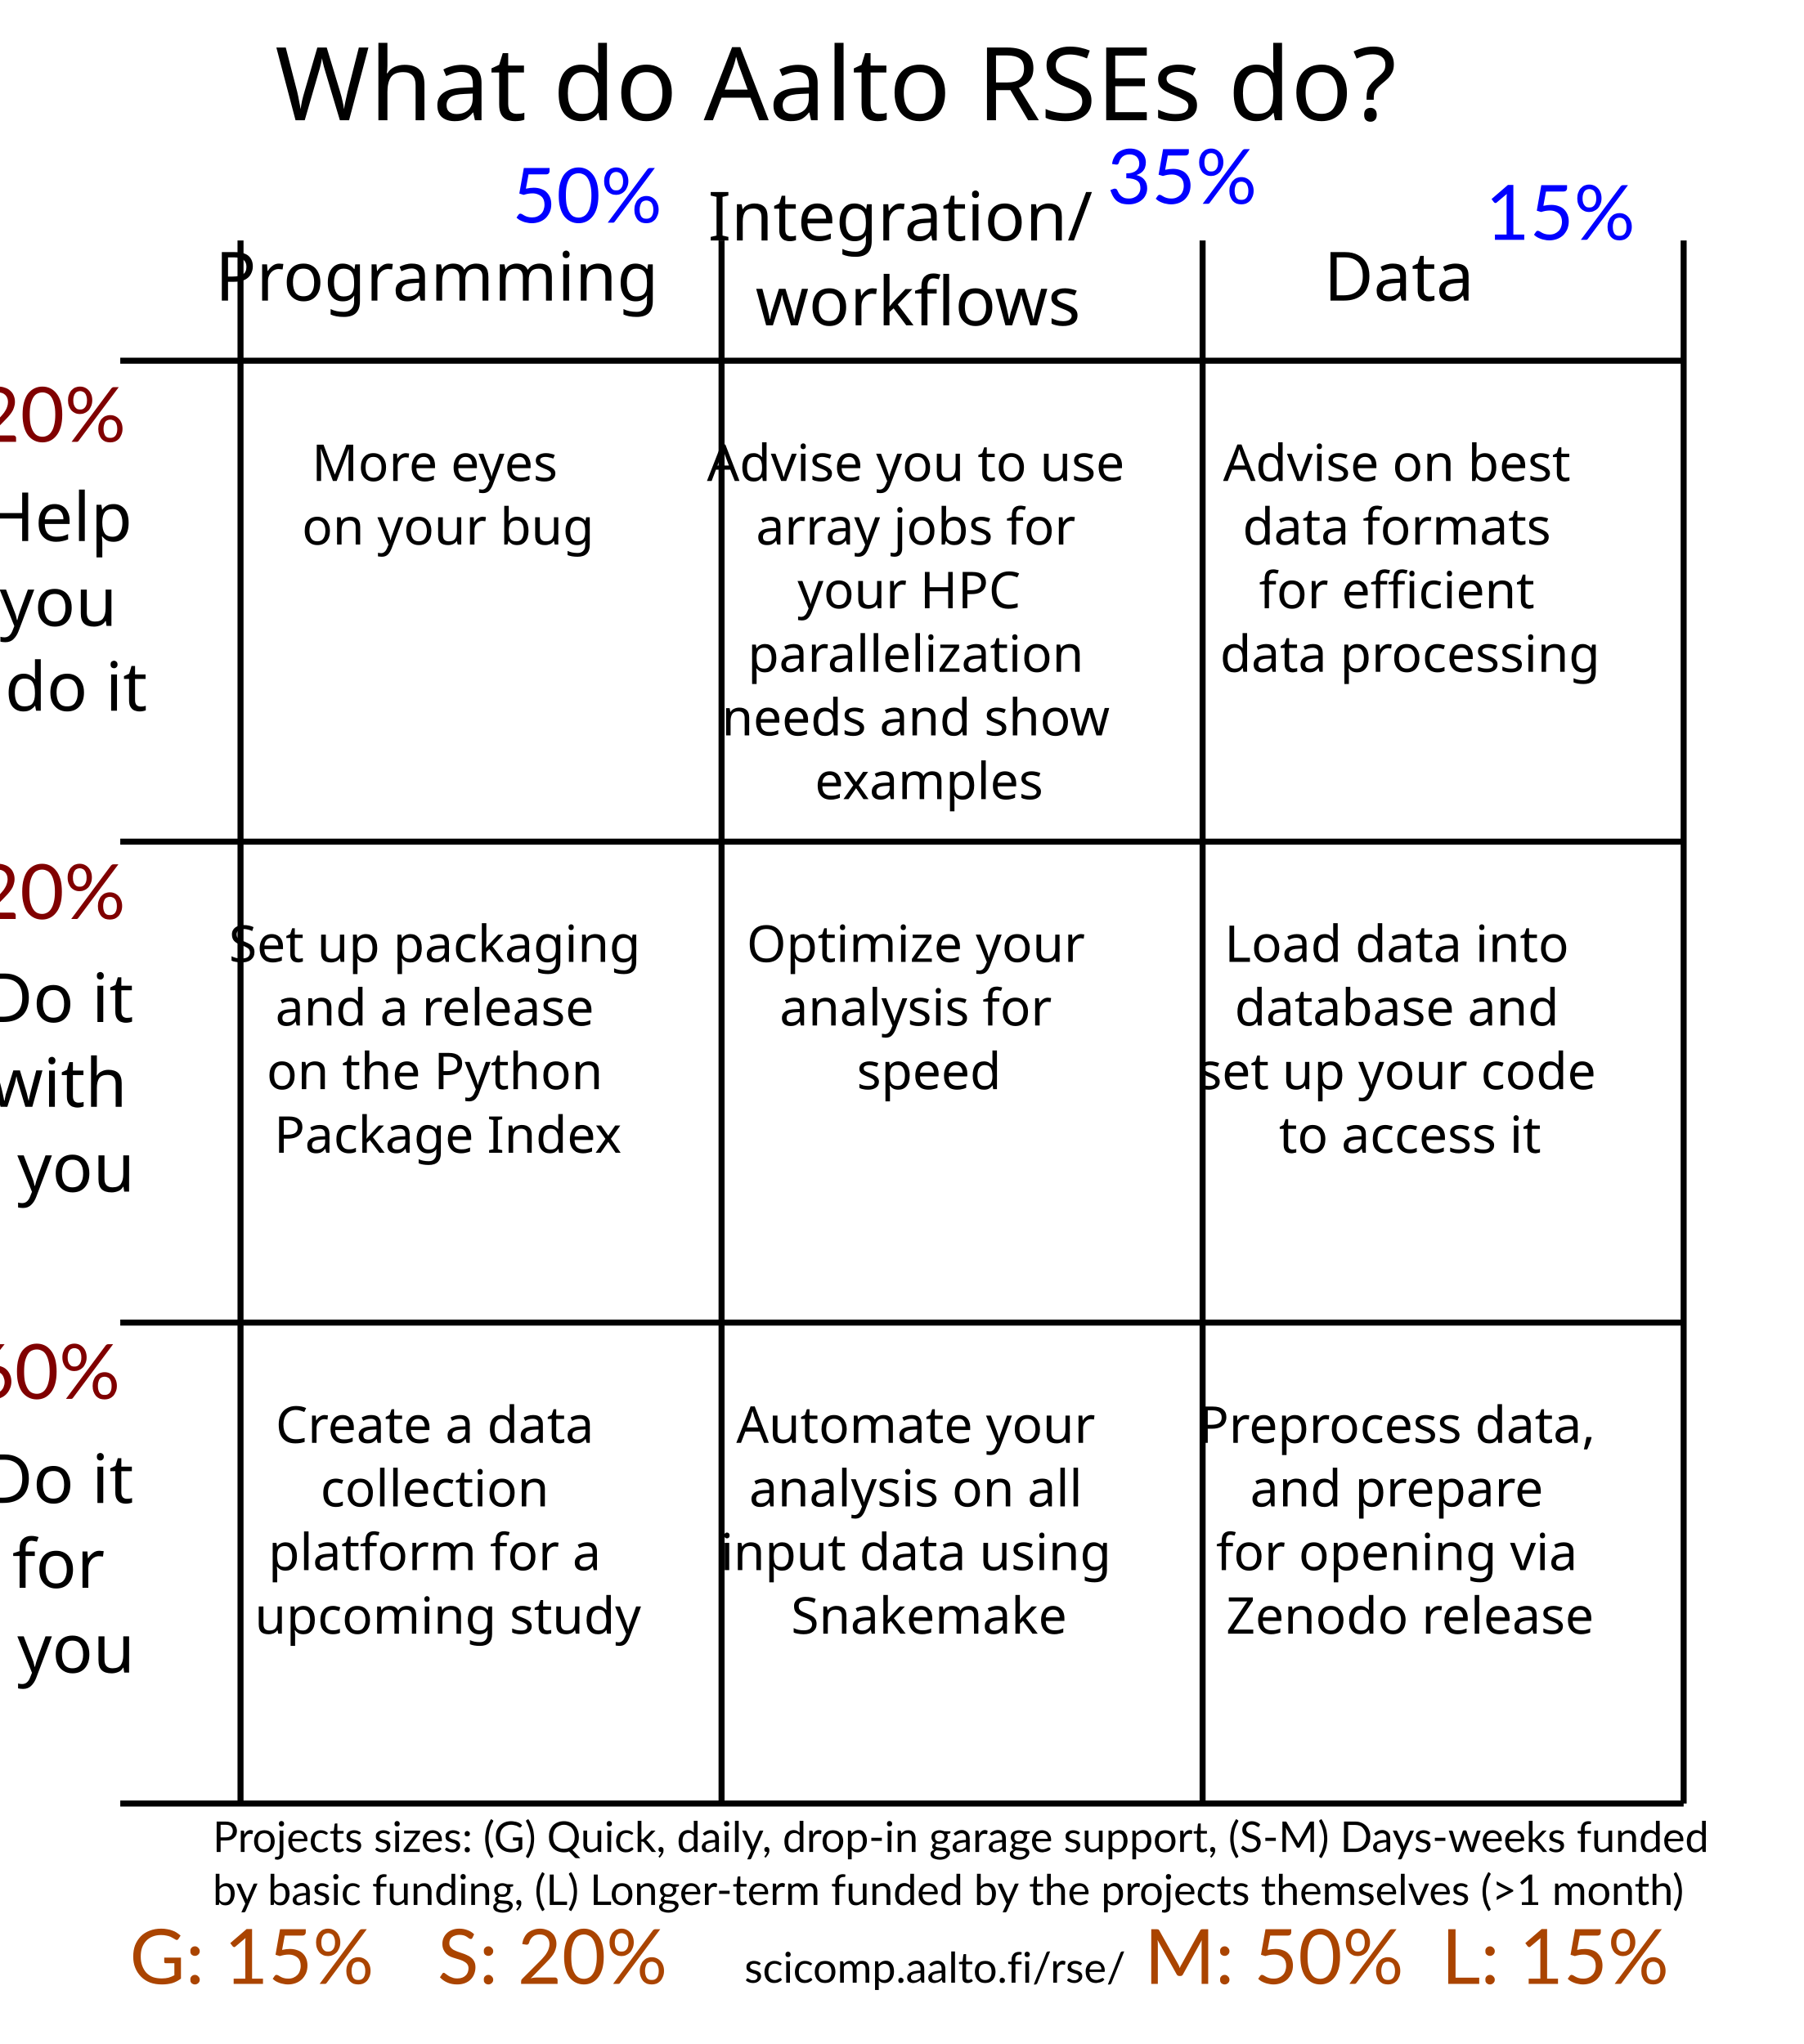
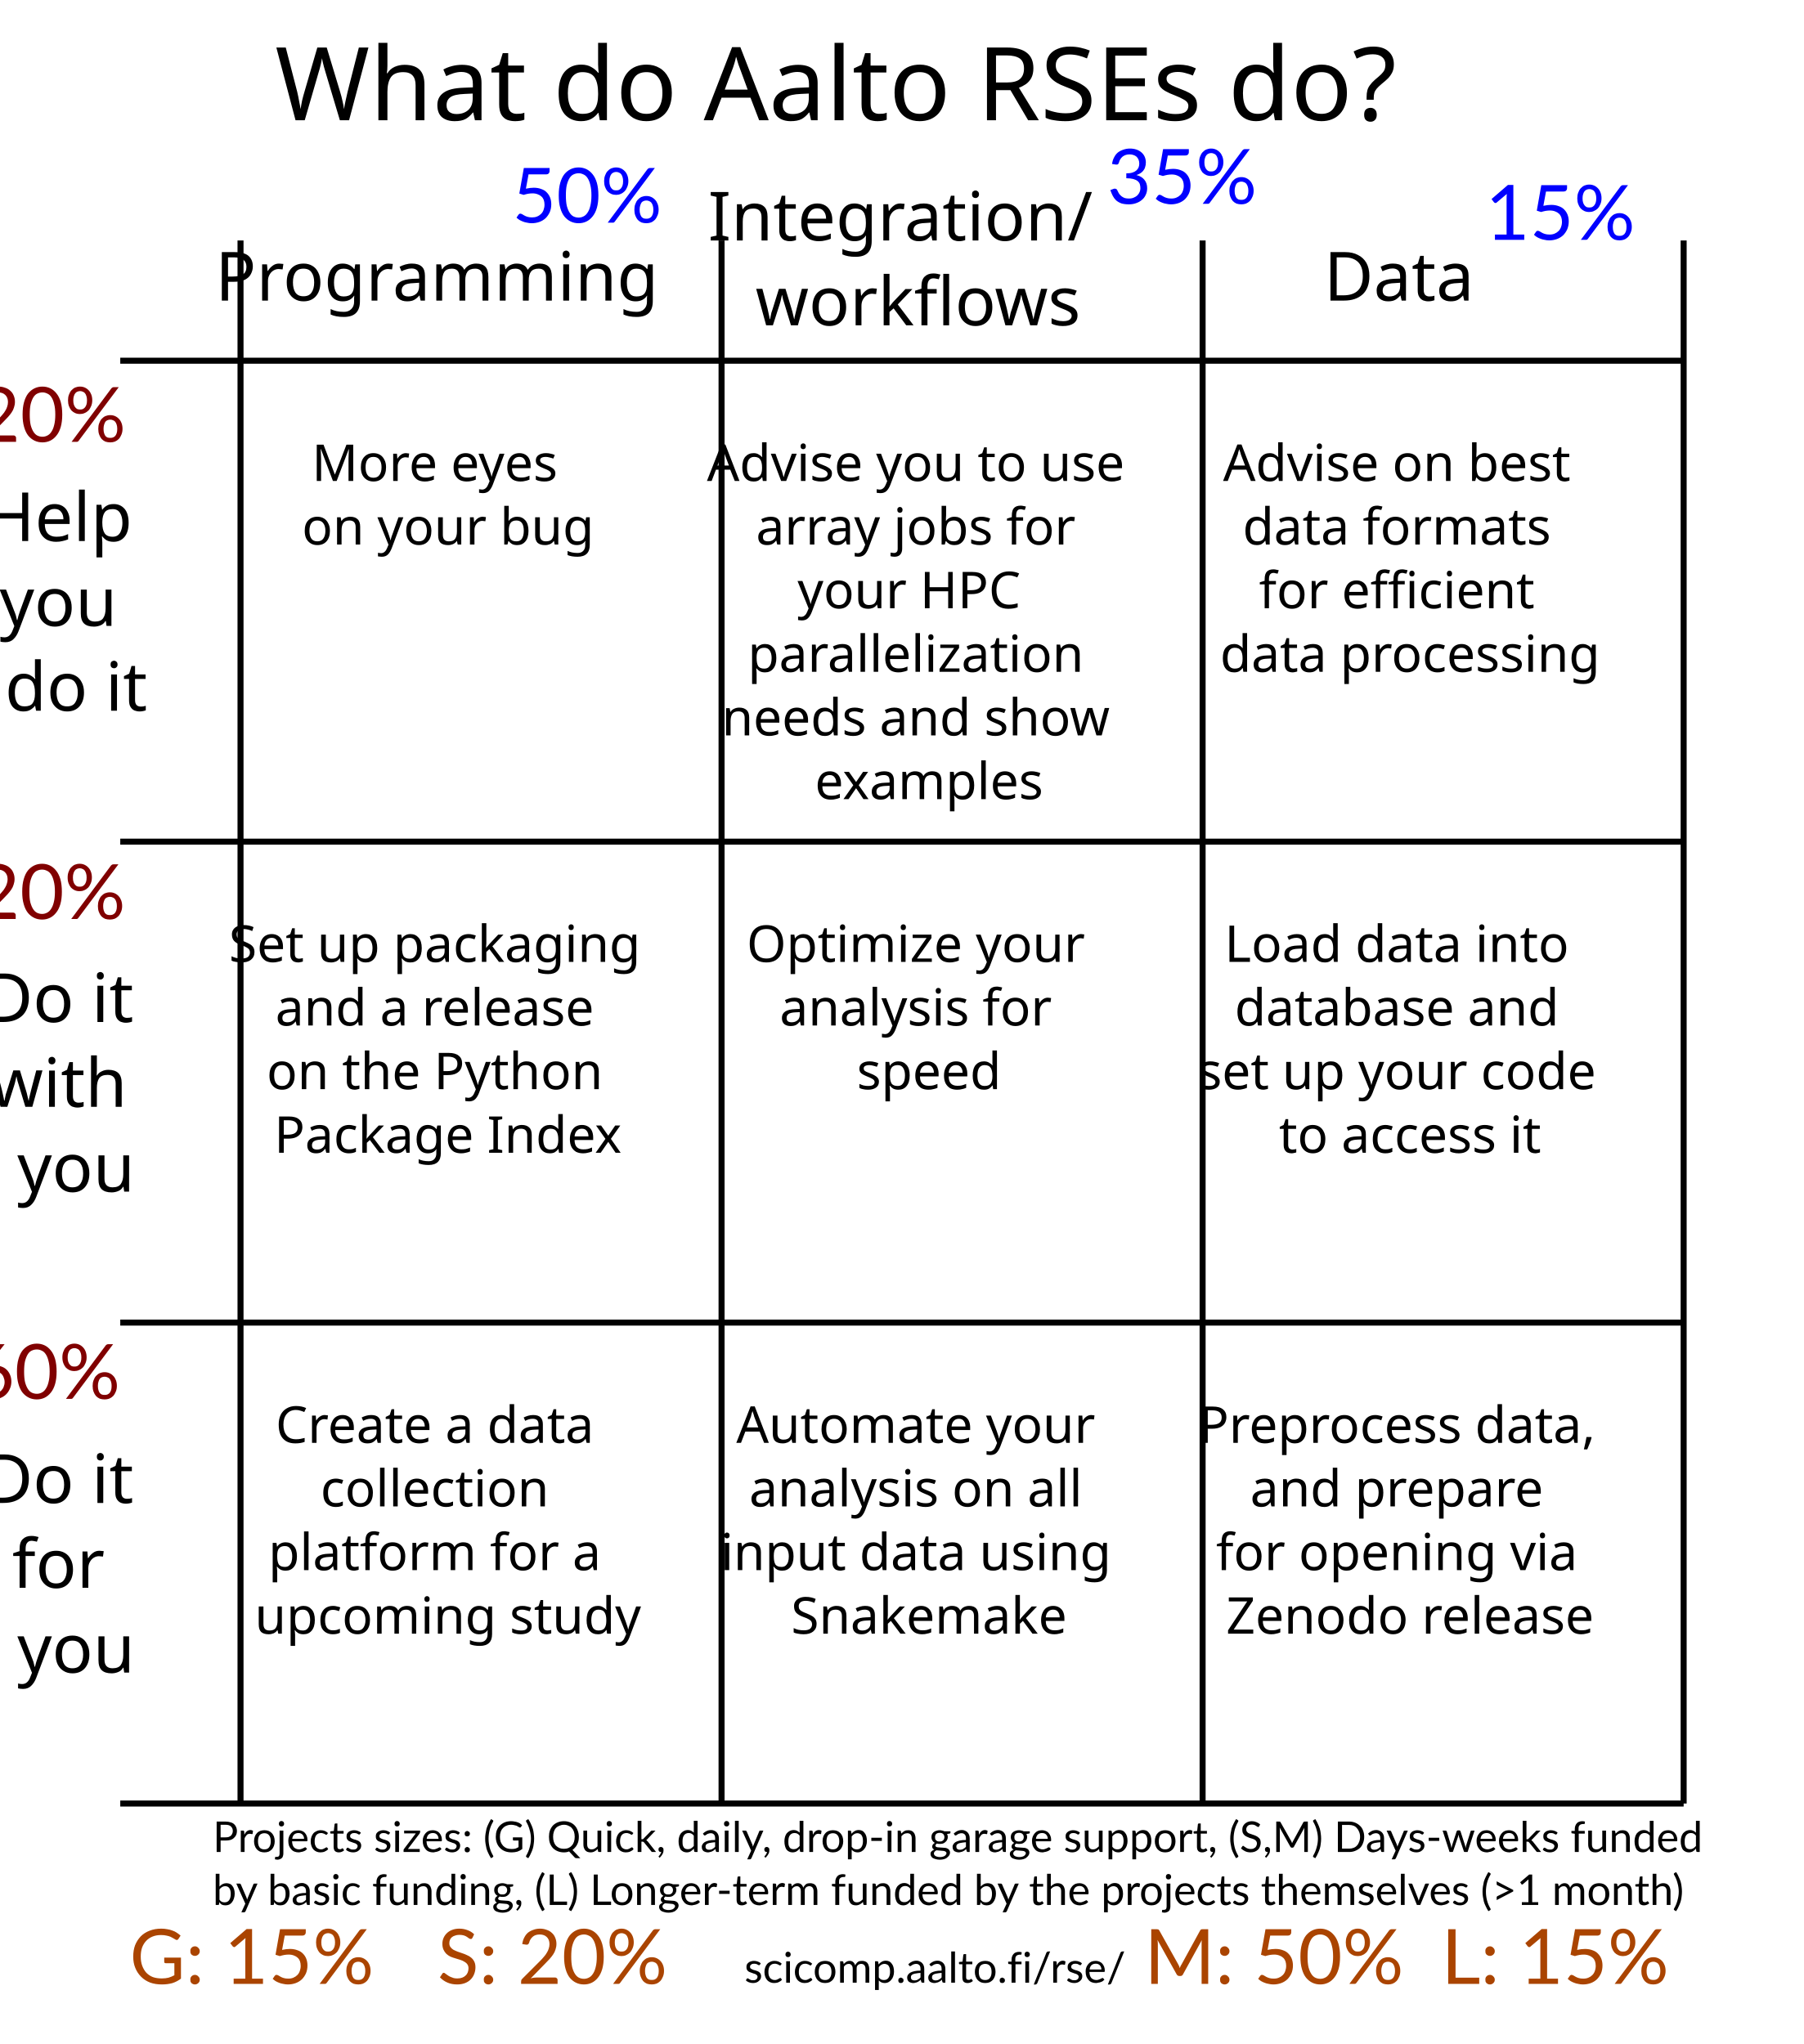
<svg xmlns="http://www.w3.org/2000/svg" width="15cm" height="17cm" viewBox="0 0 150 170" version="1.1" id="svg8">
  <defs id="defs2">
    </defs>
  <g id="layer1" transform="translate(0,-137)">
    <text xml:space="preserve" style="font-style:normal;font-weight:normal;font-size:10.583px;line-height:1.25;font-family:sans-serif;letter-spacing:0px;word-spacing:0px;fill:#000000;fill-opacity:1;stroke:none;stroke-width:0.265" x="0" y="192" id="text838" />
    <text xml:space="preserve" style="font-style:normal;font-variant:normal;font-weight:normal;font-stretch:normal;font-size:5.644px;line-height:1.25;font-family:sans-serif;-inkscape-font-specification:'sans-serif, Normal';font-variant-ligatures:normal;font-variant-caps:normal;font-variant-numeric:normal;font-feature-settings:normal;text-align:center;letter-spacing:0px;word-spacing:0px;writing-mode:lr-tb;text-anchor:middle;fill:#000000;fill-opacity:1;stroke:none;stroke-width:0.265" x="10" y="182" id="text842">
      <tspan x="10" y="182" style="font-style:normal;font-variant:normal;font-weight:normal;font-stretch:normal;font-size:5.644px;font-family:sans-serif;-inkscape-font-specification:'sans-serif, Normal';font-variant-ligatures:normal;font-variant-caps:normal;font-variant-numeric:normal;font-feature-settings:normal;text-align:center;writing-mode:lr-tb;text-anchor:middle;stroke-width:0.265" id="tspan844">Help</tspan>
      <tspan x="10" y="189.056" style="font-style:normal;font-variant:normal;font-weight:normal;font-stretch:normal;font-size:5.644px;font-family:sans-serif;-inkscape-font-specification:'sans-serif, Normal';font-variant-ligatures:normal;font-variant-caps:normal;font-variant-numeric:normal;font-feature-settings:normal;text-align:center;writing-mode:lr-tb;text-anchor:middle;stroke-width:0.265" id="tspan965">you</tspan>
      <tspan x="10" y="196.111" style="font-style:normal;font-variant:normal;font-weight:normal;font-stretch:normal;font-size:5.644px;font-family:sans-serif;-inkscape-font-specification:'sans-serif, Normal';font-variant-ligatures:normal;font-variant-caps:normal;font-variant-numeric:normal;font-feature-settings:normal;text-align:center;writing-mode:lr-tb;text-anchor:middle;stroke-width:0.265" id="tspan860">do it</tspan>
    </text>
    <text xml:space="preserve" style="font-style:normal;font-variant:normal;font-weight:normal;font-stretch:normal;font-size:5.644px;line-height:1.25;font-family:sans-serif;-inkscape-font-specification:'sans-serif, Normal';font-variant-ligatures:normal;font-variant-caps:normal;font-variant-numeric:normal;font-feature-settings:normal;text-align:center;letter-spacing:0px;word-spacing:0px;writing-mode:lr-tb;text-anchor:middle;fill:#000000;fill-opacity:1;stroke:none;stroke-width:0.265" x="10" y="222" id="text848">
      <tspan id="tspan846" x="10" y="222" style="font-style:normal;font-variant:normal;font-weight:normal;font-stretch:normal;font-size:5.644px;font-family:sans-serif;-inkscape-font-specification:'sans-serif, Normal';font-variant-ligatures:normal;font-variant-caps:normal;font-variant-numeric:normal;font-feature-settings:normal;text-align:center;writing-mode:lr-tb;text-anchor:middle;stroke-width:0.265">Do it</tspan>
      <tspan x="10" y="229.056" style="font-style:normal;font-variant:normal;font-weight:normal;font-stretch:normal;font-size:5.644px;font-family:sans-serif;-inkscape-font-specification:'sans-serif, Normal';font-variant-ligatures:normal;font-variant-caps:normal;font-variant-numeric:normal;font-feature-settings:normal;text-align:center;writing-mode:lr-tb;text-anchor:middle;stroke-width:0.265" id="tspan850">with</tspan>
      <tspan x="10" y="236.111" style="font-style:normal;font-variant:normal;font-weight:normal;font-stretch:normal;font-size:5.644px;font-family:sans-serif;-inkscape-font-specification:'sans-serif, Normal';font-variant-ligatures:normal;font-variant-caps:normal;font-variant-numeric:normal;font-feature-settings:normal;text-align:center;writing-mode:lr-tb;text-anchor:middle;stroke-width:0.265" id="tspan967">you</tspan>
    </text>
    <text xml:space="preserve" style="font-style:normal;font-variant:normal;font-weight:normal;font-stretch:normal;font-size:5.644px;line-height:1.25;font-family:sans-serif;-inkscape-font-specification:'sans-serif, Normal';font-variant-ligatures:normal;font-variant-caps:normal;font-variant-numeric:normal;font-feature-settings:normal;text-align:center;letter-spacing:0px;word-spacing:0px;writing-mode:lr-tb;text-anchor:middle;fill:#000000;fill-opacity:1;stroke:none;stroke-width:0.265" x="10" y="262" id="text854">
      <tspan id="tspan852" x="10" y="262" style="font-style:normal;font-variant:normal;font-weight:normal;font-stretch:normal;font-size:5.644px;font-family:sans-serif;-inkscape-font-specification:'sans-serif, Normal';font-variant-ligatures:normal;font-variant-caps:normal;font-variant-numeric:normal;font-feature-settings:normal;text-align:center;writing-mode:lr-tb;text-anchor:middle;stroke-width:0.265">Do it</tspan>
      <tspan x="10" y="269.056" style="font-style:normal;font-variant:normal;font-weight:normal;font-stretch:normal;font-size:5.644px;font-family:sans-serif;-inkscape-font-specification:'sans-serif, Normal';font-variant-ligatures:normal;font-variant-caps:normal;font-variant-numeric:normal;font-feature-settings:normal;text-align:center;writing-mode:lr-tb;text-anchor:middle;stroke-width:0.265" id="tspan856">for</tspan>
      <tspan x="10" y="276.111" style="font-style:normal;font-variant:normal;font-weight:normal;font-stretch:normal;font-size:5.644px;font-family:sans-serif;-inkscape-font-specification:'sans-serif, Normal';font-variant-ligatures:normal;font-variant-caps:normal;font-variant-numeric:normal;font-feature-settings:normal;text-align:center;writing-mode:lr-tb;text-anchor:middle;stroke-width:0.265" id="tspan969">you</tspan>
    </text>
    <text xml:space="preserve" style="font-style:normal;font-variant:normal;font-weight:normal;font-stretch:normal;font-size:5.644px;line-height:1.25;font-family:sans-serif;-inkscape-font-specification:'sans-serif, Normal';font-variant-ligatures:normal;font-variant-caps:normal;font-variant-numeric:normal;font-feature-settings:normal;text-align:center;letter-spacing:0px;word-spacing:0px;writing-mode:lr-tb;text-anchor:middle;fill:#000000;fill-opacity:1;stroke:none;stroke-width:0.265" x="40" y="162" id="text864">
      <tspan x="40" y="162" style="font-style:normal;font-variant:normal;font-weight:normal;font-stretch:normal;font-size:5.644px;font-family:sans-serif;-inkscape-font-specification:'sans-serif, Normal';font-variant-ligatures:normal;font-variant-caps:normal;font-variant-numeric:normal;font-feature-settings:normal;text-align:center;writing-mode:lr-tb;text-anchor:middle;stroke-width:0.265" id="tspan1028">Programming</tspan>
    </text>
    <text xml:space="preserve" style="font-style:normal;font-variant:normal;font-weight:normal;font-stretch:normal;font-size:5.644px;line-height:1.25;font-family:sans-serif;-inkscape-font-specification:'sans-serif, Normal';font-variant-ligatures:normal;font-variant-caps:normal;font-variant-numeric:normal;font-feature-settings:normal;text-align:center;letter-spacing:0px;word-spacing:0px;writing-mode:lr-tb;text-anchor:middle;fill:#000000;fill-opacity:1;stroke:none;stroke-width:0.265" x="80" y="157" id="text868">
      <tspan id="tspan866" x="80" y="157" style="font-style:normal;font-variant:normal;font-weight:normal;font-stretch:normal;font-size:5.644px;font-family:sans-serif;-inkscape-font-specification:'sans-serif, Normal';font-variant-ligatures:normal;font-variant-caps:normal;font-variant-numeric:normal;font-feature-settings:normal;text-align:center;writing-mode:lr-tb;text-anchor:middle;stroke-width:0.265">Integration/</tspan>
      <tspan x="80" y="164.056" style="font-style:normal;font-variant:normal;font-weight:normal;font-stretch:normal;font-size:5.644px;font-family:sans-serif;-inkscape-font-specification:'sans-serif, Normal';font-variant-ligatures:normal;font-variant-caps:normal;font-variant-numeric:normal;font-feature-settings:normal;text-align:center;writing-mode:lr-tb;text-anchor:middle;stroke-width:0.265" id="tspan870">workflows</tspan>
    </text>
    <text xml:space="preserve" style="font-style:normal;font-variant:normal;font-weight:normal;font-stretch:normal;font-size:5.644px;line-height:1.25;font-family:sans-serif;-inkscape-font-specification:'sans-serif, Normal';font-variant-ligatures:normal;font-variant-caps:normal;font-variant-numeric:normal;font-feature-settings:normal;text-align:center;letter-spacing:0px;word-spacing:0px;writing-mode:lr-tb;text-anchor:middle;fill:#000000;fill-opacity:1;stroke:none;stroke-width:0.265" x="120" y="162" id="text874">
      <tspan id="tspan872" x="120" y="162" style="font-style:normal;font-variant:normal;font-weight:normal;font-stretch:normal;font-size:5.644px;font-family:sans-serif;-inkscape-font-specification:'sans-serif, Normal';font-variant-ligatures:normal;font-variant-caps:normal;font-variant-numeric:normal;font-feature-settings:normal;text-align:center;writing-mode:lr-tb;text-anchor:middle;stroke-width:0.265">Data</tspan>
    </text>
    <path style="fill:none;stroke:#000000;stroke-width:0.5;stroke-linecap:butt;stroke-linejoin:miter;stroke-miterlimit:4;stroke-dasharray:none;stroke-opacity:1" d="M -9.2370586e-7,197 H 130 v 0" id="path876" transform="translate(10,-30)" />
    <path style="fill:none;stroke:#000000;stroke-width:0.5;stroke-linecap:butt;stroke-linejoin:miter;stroke-miterlimit:4;stroke-dasharray:none;stroke-opacity:1" d="m -40,137 v 130" id="path876-98-4" transform="translate(60,20)" />
    <path style="fill:none;stroke:#000000;stroke-width:0.5;stroke-linecap:butt;stroke-linejoin:miter;stroke-miterlimit:4;stroke-dasharray:none;stroke-opacity:1" d="m -40,137 10e-7,130" id="path876-98-4-7" transform="translate(100,20)" />
    <path style="fill:none;stroke:#000000;stroke-width:0.5;stroke-linecap:butt;stroke-linejoin:miter;stroke-miterlimit:4;stroke-dasharray:none;stroke-opacity:1" d="m -40,137 2e-6,130" id="path876-98-4-3" transform="translate(140,20)" />
    <path style="fill:none;stroke:#000000;stroke-width:0.5;stroke-linecap:butt;stroke-linejoin:miter;stroke-miterlimit:4;stroke-dasharray:none;stroke-opacity:1" d="m -40,137 2e-6,130" id="path876-98-4-0" transform="translate(180,20)" />
    <path style="fill:none;stroke:#000000;stroke-width:0.5;stroke-linecap:butt;stroke-linejoin:miter;stroke-miterlimit:4;stroke-dasharray:none;stroke-opacity:1" d="M -9.2370586e-7,197 H 130 v 0" id="path876-9" transform="translate(10,10)" />
    <path style="fill:none;stroke:#000000;stroke-width:0.5;stroke-linecap:butt;stroke-linejoin:miter;stroke-miterlimit:4;stroke-dasharray:none;stroke-opacity:1" d="M -9.2370586e-7,197 H 130 v 0" id="path876-2" transform="translate(10,50)" />
    <path style="fill:none;stroke:#000000;stroke-width:0.5;stroke-linecap:butt;stroke-linejoin:miter;stroke-miterlimit:4;stroke-dasharray:none;stroke-opacity:1" d="M -9.2370586e-7,197 H 130 v 0" id="path876-3" transform="translate(10,90)" />
    <text xml:space="preserve" style="font-style:normal;font-variant:normal;font-weight:normal;font-stretch:normal;font-size:8.467px;line-height:1.25;font-family:sans-serif;-inkscape-font-specification:'sans-serif, Normal';font-variant-ligatures:normal;font-variant-caps:normal;font-variant-numeric:normal;font-feature-settings:normal;text-align:center;letter-spacing:0px;word-spacing:0px;writing-mode:lr-tb;text-anchor:middle;fill:#000000;fill-opacity:1;stroke:none;stroke-width:0.265;" x="75" y="147" id="text4823">
      <tspan id="tspan4821" x="75" y="147" style="font-style:normal;font-variant:normal;font-weight:normal;font-stretch:normal;font-family:sans-serif;-inkscape-font-specification:'sans-serif, Normal';font-variant-ligatures:normal;font-variant-caps:normal;font-variant-numeric:normal;font-feature-settings:normal;text-align:center;writing-mode:lr-tb;text-anchor:middle;stroke-width:0.265;font-size:8.467px;">What do Aalto RSEs do?</tspan>
    </text>
    <text xml:space="preserve" style="font-style:normal;font-variant:normal;font-weight:normal;font-stretch:normal;font-size:3.528px;line-height:1.25;font-family:Lato;-inkscape-font-specification:'Lato, Normal';font-variant-ligatures:normal;font-variant-caps:normal;font-variant-numeric:normal;font-variant-east-asian:normal;text-align:start;letter-spacing:0px;word-spacing:0px;writing-mode:lr-tb;text-anchor:start;fill:#000000;fill-opacity:1;stroke:none;stroke-width:0.265" x="17.688" y="291.032" id="text916">
-       <tspan x="17.688" y="291.032" style="font-style:normal;font-variant:normal;font-weight:normal;font-stretch:normal;font-size:3.528px;font-family:Lato;-inkscape-font-specification:'Lato, Normal';font-variant-ligatures:normal;font-variant-caps:normal;font-variant-numeric:normal;font-variant-east-asian:normal;text-align:start;text-anchor:start;stroke-width:0.265" id="tspan920">Projects sizes: (G) Quick, daily, drop-in garage support, (S-M) Days-weeks funded </tspan>
+       <tspan x="17.688" y="291.032" style="font-style:normal;font-variant:normal;font-weight:normal;font-stretch:normal;font-size:3.528px;font-family:Lato;-inkscape-font-specification:'Lato, Normal';font-variant-ligatures:normal;font-variant-caps:normal;font-variant-numeric:normal;font-variant-east-asian:normal;text-align:start;text-anchor:start;stroke-width:0.265" id="tspan920">Projects sizes: (G) Quick, daily, drop-in garage support, (S,M) Days-weeks funded </tspan>
      <tspan x="17.688" y="295.441" style="font-style:normal;font-variant:normal;font-weight:normal;font-stretch:normal;font-size:3.528px;font-family:Lato;-inkscape-font-specification:'Lato, Normal';font-variant-ligatures:normal;font-variant-caps:normal;font-variant-numeric:normal;font-variant-east-asian:normal;text-align:start;text-anchor:start;stroke-width:0.265" id="tspan922">by basic funding, (L) Longer-term funded by the projects themselves (&gt;1 month)</tspan>
    </text>
    <text xml:space="preserve" style="font-style:normal;font-variant:normal;font-weight:normal;font-stretch:normal;font-size:3.528px;line-height:1.25;font-family:Lato;-inkscape-font-specification:'Lato, Normal';font-variant-ligatures:normal;font-variant-caps:normal;font-variant-numeric:normal;font-feature-settings:normal;text-align:center;letter-spacing:0px;word-spacing:0px;writing-mode:lr-tb;text-anchor:middle;fill:#000000;fill-opacity:1;stroke:none;stroke-width:0.265" x="80.002" y="301.898" id="text918">
      <tspan id="tspan916" x="80.002" y="301.898" style="font-size:3.528px;stroke-width:0.265">scicomp.aalto.fi/rse/</tspan>
    </text>
  </g>
  <g id="layer4" style="display:inline">
    <text xml:space="preserve" style="font-size:6.35px;line-height:1.25;font-family:Lato;-inkscape-font-specification:'Lato, Normal';text-align:center;letter-spacing:0px;word-spacing:0px;writing-mode:lr-tb;text-anchor:middle;fill:#800000;stroke-width:0.265" x="8.3" y="36.748" id="text3">
      <tspan id="tspan3" style="fill:#800000;stroke-width:0.265" x="8.3" y="36.748">20%</tspan>
    </text>
    <text xml:space="preserve" style="font-size:6.35px;line-height:1.25;font-family:Lato;-inkscape-font-specification:'Lato, Normal';text-align:center;letter-spacing:0px;word-spacing:0px;writing-mode:lr-tb;text-anchor:middle;fill:#800000;stroke-width:0.265" x="8.269" y="76.434" id="text3-7">
      <tspan id="tspan3-9" style="fill:#800000;stroke-width:0.265" x="8.269" y="76.434">20%</tspan>
    </text>
    <text xml:space="preserve" style="font-size:6.35px;line-height:1.25;font-family:Lato;-inkscape-font-specification:'Lato, Normal';text-align:center;letter-spacing:0px;word-spacing:0px;writing-mode:lr-tb;text-anchor:middle;fill:#800000;stroke-width:0.265" x="7.832" y="116.345" id="text3-2">
      <tspan id="tspan3-0" style="fill:#800000;stroke-width:0.265" x="7.832" y="116.345">60%</tspan>
    </text>
    <text xml:space="preserve" style="font-size:6.35px;line-height:1.25;font-family:Lato;-inkscape-font-specification:'Lato, Normal';text-align:center;letter-spacing:0px;word-spacing:0px;writing-mode:lr-tb;text-anchor:middle;fill:#aa4400;stroke-width:0.265" x="25" y="165" id="text3-2-3">
      <tspan id="tspan3-0-6" style="fill:#aa4400;stroke-width:0.265" x="25" y="165">G: 15%</tspan>
    </text>
    <text xml:space="preserve" style="font-size:6.35px;line-height:1.25;font-family:Lato;-inkscape-font-specification:'Lato, Normal';text-align:center;letter-spacing:0px;word-spacing:0px;writing-mode:lr-tb;text-anchor:middle;fill:#aa4400;stroke-width:0.265" x="50" y="165" id="text3-2-3-7">
      <tspan id="tspan3-0-6-5" style="fill:#aa4400;stroke-width:0.265" x="50" y="165">S: 20%</tspan>
    </text>
    <text xml:space="preserve" style="font-size:6.35px;line-height:1.25;font-family:Lato;-inkscape-font-specification:'Lato, Normal';text-align:center;letter-spacing:0px;word-spacing:0px;writing-mode:lr-tb;text-anchor:middle;fill:#aa4400;stroke-width:0.265" x="110" y="165" id="text3-2-3-7-3">
      <tspan style="fill:#aa4400;stroke-width:0.265" x="110" y="165" id="tspan1">M: 50%</tspan>
    </text>
    <text xml:space="preserve" style="font-size:6.35px;line-height:1.25;font-family:Lato;-inkscape-font-specification:'Lato, Normal';text-align:center;letter-spacing:0px;word-spacing:0px;writing-mode:lr-tb;text-anchor:middle;fill:#0000ff;stroke-width:0.265" x="52.883" y="18.522" id="text3-7-2">
      <tspan id="tspan3-0-3" style="fill:#0000ff;stroke-width:0.265" x="52.883" y="18.522">50%</tspan>
    </text>
    <text xml:space="preserve" style="font-size:6.35px;line-height:1.25;font-family:Lato;-inkscape-font-specification:'Lato, Normal';text-align:center;letter-spacing:0px;word-spacing:0px;writing-mode:lr-tb;text-anchor:middle;fill:#0000ff;stroke-width:0.265" x="102.355" y="16.95" id="text3-7-7">
      <tspan id="tspan3-0-5" style="fill:#0000ff;stroke-width:0.265" x="102.355" y="16.95">35%</tspan>
    </text>
    <text xml:space="preserve" style="font-size:6.35px;line-height:1.25;font-family:Lato;-inkscape-font-specification:'Lato, Normal';text-align:center;letter-spacing:0px;word-spacing:0px;writing-mode:lr-tb;text-anchor:middle;fill:#0000ff;stroke-width:0.265" x="133.802" y="19.946" id="text3-7-9">
      <tspan id="tspan3-0-2" style="fill:#0000ff;stroke-width:0.265" x="133.802" y="19.946">15%</tspan>
    </text>
    <g id="g1" transform="translate(91.123,-2.151634)">
      <text xml:space="preserve" style="font-size:6.35px;line-height:1.25;font-family:Lato;-inkscape-font-specification:'Lato, Normal';text-align:center;letter-spacing:0px;word-spacing:0px;writing-mode:lr-tb;text-anchor:middle;fill:#aa4400;stroke-width:0.265" x="43.877" y="167.152" id="text3-2-3-7-6">
        <tspan id="tspan3-0-6-5-2" style="fill:#aa4400;stroke-width:0.265" x="43.877" y="167.152">L: 15%</tspan>
      </text>
    </g>
  </g>
  <g id="layer2" style="display:inline">
    <text xml:space="preserve" style="font-style:normal;font-variant:normal;font-weight:normal;font-stretch:normal;font-size:4.233px;line-height:1.25;font-family:sans-serif;-inkscape-font-specification:'sans-serif, Normal';font-variant-ligatures:normal;font-variant-caps:normal;font-variant-numeric:normal;font-feature-settings:normal;text-align:center;letter-spacing:0px;word-spacing:0px;writing-mode:lr-tb;text-anchor:middle;fill:#000000;fill-opacity:1;stroke:none;stroke-width:0.265" x="40" y="177" id="text1034" transform="translate(0,-137)">
      <tspan x="40" y="177" style="font-style:normal;font-variant:normal;font-weight:normal;font-stretch:normal;font-size:4.233px;font-family:sans-serif;-inkscape-font-specification:'sans-serif, Normal';font-variant-ligatures:normal;font-variant-caps:normal;font-variant-numeric:normal;font-feature-settings:normal;text-align:center;writing-mode:lr-tb;text-anchor:middle;stroke-width:0.265" id="tspan1038">More eyes</tspan>
      <tspan x="40" y="182.292" style="font-style:normal;font-variant:normal;font-weight:normal;font-stretch:normal;font-size:4.233px;font-family:sans-serif;-inkscape-font-specification:'sans-serif, Normal';font-variant-ligatures:normal;font-variant-caps:normal;font-variant-numeric:normal;font-feature-settings:normal;text-align:center;writing-mode:lr-tb;text-anchor:middle;stroke-width:0.265" id="tspan4827">on your bug</tspan>
    </text>
    <text xml:space="preserve" style="font-style:normal;font-variant:normal;font-weight:normal;font-stretch:normal;font-size:4.233px;line-height:1.25;font-family:sans-serif;-inkscape-font-specification:'sans-serif, Normal';font-variant-ligatures:normal;font-variant-caps:normal;font-variant-numeric:normal;font-feature-settings:normal;text-align:center;letter-spacing:0px;word-spacing:0px;writing-mode:lr-tb;text-anchor:middle;fill:#000000;fill-opacity:1;stroke:none;stroke-width:0.265" x="40" y="80" id="text1034-1">
      <tspan x="40" y="80" style="font-style:normal;font-variant:normal;font-weight:normal;font-stretch:normal;font-size:4.233px;font-family:sans-serif;-inkscape-font-specification:'sans-serif, Normal';font-variant-ligatures:normal;font-variant-caps:normal;font-variant-numeric:normal;font-feature-settings:normal;text-align:center;writing-mode:lr-tb;text-anchor:middle;stroke-width:0.265" id="tspan1038-7">Set up packaging</tspan>
      <tspan x="40" y="85.292" style="font-style:normal;font-variant:normal;font-weight:normal;font-stretch:normal;font-size:4.233px;font-family:sans-serif;-inkscape-font-specification:'sans-serif, Normal';font-variant-ligatures:normal;font-variant-caps:normal;font-variant-numeric:normal;font-feature-settings:normal;text-align:center;writing-mode:lr-tb;text-anchor:middle;stroke-width:0.265" id="tspan4847">and a release</tspan>
      <tspan x="40" y="90.583" style="font-style:normal;font-variant:normal;font-weight:normal;font-stretch:normal;font-size:4.233px;font-family:sans-serif;-inkscape-font-specification:'sans-serif, Normal';font-variant-ligatures:normal;font-variant-caps:normal;font-variant-numeric:normal;font-feature-settings:normal;text-align:center;writing-mode:lr-tb;text-anchor:middle;stroke-width:0.265" id="tspan4849">on the Python</tspan>
      <tspan x="40" y="95.875" style="font-style:normal;font-variant:normal;font-weight:normal;font-stretch:normal;font-size:4.233px;font-family:sans-serif;-inkscape-font-specification:'sans-serif, Normal';font-variant-ligatures:normal;font-variant-caps:normal;font-variant-numeric:normal;font-feature-settings:normal;text-align:center;writing-mode:lr-tb;text-anchor:middle;stroke-width:0.265" id="tspan4851">Package Index</tspan>
    </text>
    <text xml:space="preserve" style="font-style:normal;font-variant:normal;font-weight:normal;font-stretch:normal;font-size:4.233px;line-height:1.25;font-family:sans-serif;-inkscape-font-specification:'sans-serif, Normal';font-variant-ligatures:normal;font-variant-caps:normal;font-variant-numeric:normal;font-feature-settings:normal;text-align:center;letter-spacing:0px;word-spacing:0px;writing-mode:lr-tb;text-anchor:middle;fill:#000000;fill-opacity:1;stroke:none;stroke-width:0.265" x="40" y="120" id="text1034-0">
      <tspan x="40" y="120" style="font-style:normal;font-variant:normal;font-weight:normal;font-stretch:normal;font-size:4.233px;font-family:sans-serif;-inkscape-font-specification:'sans-serif, Normal';font-variant-ligatures:normal;font-variant-caps:normal;font-variant-numeric:normal;font-feature-settings:normal;text-align:center;writing-mode:lr-tb;text-anchor:middle;stroke-width:0.265" id="tspan1038-8">Create a data</tspan>
      <tspan x="40" y="125.292" style="font-style:normal;font-variant:normal;font-weight:normal;font-stretch:normal;font-size:4.233px;font-family:sans-serif;-inkscape-font-specification:'sans-serif, Normal';font-variant-ligatures:normal;font-variant-caps:normal;font-variant-numeric:normal;font-feature-settings:normal;text-align:center;writing-mode:lr-tb;text-anchor:middle;stroke-width:0.265" id="tspan4853">collection</tspan>
      <tspan x="40" y="130.583" style="font-style:normal;font-variant:normal;font-weight:normal;font-stretch:normal;font-size:4.233px;font-family:sans-serif;-inkscape-font-specification:'sans-serif, Normal';font-variant-ligatures:normal;font-variant-caps:normal;font-variant-numeric:normal;font-feature-settings:normal;text-align:center;writing-mode:lr-tb;text-anchor:middle;stroke-width:0.265" id="tspan4855">platform for a</tspan>
      <tspan x="40" y="135.875" style="font-style:normal;font-variant:normal;font-weight:normal;font-stretch:normal;font-size:4.233px;font-family:sans-serif;-inkscape-font-specification:'sans-serif, Normal';font-variant-ligatures:normal;font-variant-caps:normal;font-variant-numeric:normal;font-feature-settings:normal;text-align:center;writing-mode:lr-tb;text-anchor:middle;stroke-width:0.265" id="tspan4857">upcoming study</tspan>
    </text>
    <text xml:space="preserve" style="font-style:normal;font-variant:normal;font-weight:normal;font-stretch:normal;font-size:4.233px;line-height:1.25;font-family:sans-serif;-inkscape-font-specification:'sans-serif, Normal';font-variant-ligatures:normal;font-variant-caps:normal;font-variant-numeric:normal;font-feature-settings:normal;text-align:center;letter-spacing:0px;word-spacing:0px;writing-mode:lr-tb;text-anchor:middle;fill:#000000;fill-opacity:1;stroke:none;stroke-width:0.265" x="80" y="120" id="text1034-5">
      <tspan x="80" y="120" style="font-style:normal;font-variant:normal;font-weight:normal;font-stretch:normal;font-size:4.233px;font-family:sans-serif;-inkscape-font-specification:'sans-serif, Normal';font-variant-ligatures:normal;font-variant-caps:normal;font-variant-numeric:normal;font-feature-settings:normal;text-align:center;writing-mode:lr-tb;text-anchor:middle;stroke-width:0.265" id="tspan1038-1">Automate your</tspan>
      <tspan x="80" y="125.292" style="font-style:normal;font-variant:normal;font-weight:normal;font-stretch:normal;font-size:4.233px;font-family:sans-serif;-inkscape-font-specification:'sans-serif, Normal';font-variant-ligatures:normal;font-variant-caps:normal;font-variant-numeric:normal;font-feature-settings:normal;text-align:center;writing-mode:lr-tb;text-anchor:middle;stroke-width:0.265" id="tspan4867">analysis on all</tspan>
      <tspan x="80" y="130.583" style="font-style:normal;font-variant:normal;font-weight:normal;font-stretch:normal;font-size:4.233px;font-family:sans-serif;-inkscape-font-specification:'sans-serif, Normal';font-variant-ligatures:normal;font-variant-caps:normal;font-variant-numeric:normal;font-feature-settings:normal;text-align:center;writing-mode:lr-tb;text-anchor:middle;stroke-width:0.265" id="tspan4869">input data using</tspan>
      <tspan x="80" y="135.875" style="font-style:normal;font-variant:normal;font-weight:normal;font-stretch:normal;font-size:4.233px;font-family:sans-serif;-inkscape-font-specification:'sans-serif, Normal';font-variant-ligatures:normal;font-variant-caps:normal;font-variant-numeric:normal;font-feature-settings:normal;text-align:center;writing-mode:lr-tb;text-anchor:middle;stroke-width:0.265" id="tspan4871">Snakemake</tspan>
    </text>
    <text xml:space="preserve" style="font-style:normal;font-variant:normal;font-weight:normal;font-stretch:normal;font-size:4.233px;line-height:1.25;font-family:sans-serif;-inkscape-font-specification:'sans-serif, Normal';font-variant-ligatures:normal;font-variant-caps:normal;font-variant-numeric:normal;font-feature-settings:normal;text-align:center;letter-spacing:0px;word-spacing:0px;writing-mode:lr-tb;text-anchor:middle;fill:#000000;fill-opacity:1;stroke:none;stroke-width:0.265" x="80" y="217" id="text1034-2" transform="translate(0,-137)">
      <tspan x="80" y="217" style="font-style:normal;font-variant:normal;font-weight:normal;font-stretch:normal;font-size:4.233px;font-family:sans-serif;-inkscape-font-specification:'sans-serif, Normal';font-variant-ligatures:normal;font-variant-caps:normal;font-variant-numeric:normal;font-feature-settings:normal;text-align:center;writing-mode:lr-tb;text-anchor:middle;stroke-width:0.265" id="tspan1038-19">Optimize your</tspan>
      <tspan x="80" y="222.292" style="font-style:normal;font-variant:normal;font-weight:normal;font-stretch:normal;font-size:4.233px;font-family:sans-serif;-inkscape-font-specification:'sans-serif, Normal';font-variant-ligatures:normal;font-variant-caps:normal;font-variant-numeric:normal;font-feature-settings:normal;text-align:center;writing-mode:lr-tb;text-anchor:middle;stroke-width:0.265" id="tspan4897">analysis for</tspan>
      <tspan x="80" y="227.583" style="font-style:normal;font-variant:normal;font-weight:normal;font-stretch:normal;font-size:4.233px;font-family:sans-serif;-inkscape-font-specification:'sans-serif, Normal';font-variant-ligatures:normal;font-variant-caps:normal;font-variant-numeric:normal;font-feature-settings:normal;text-align:center;writing-mode:lr-tb;text-anchor:middle;stroke-width:0.265" id="tspan4899">speed</tspan>
    </text>
    <text xml:space="preserve" style="font-style:normal;font-variant:normal;font-weight:normal;font-stretch:normal;font-size:4.233px;line-height:1.25;font-family:sans-serif;-inkscape-font-specification:'sans-serif, Normal';font-variant-ligatures:normal;font-variant-caps:normal;font-variant-numeric:normal;font-feature-settings:normal;text-align:center;letter-spacing:0px;word-spacing:0px;writing-mode:lr-tb;text-anchor:middle;fill:#000000;fill-opacity:1;stroke:none;stroke-width:0.265" x="80" y="40" id="text1034-8">
      <tspan x="80" y="40" style="font-style:normal;font-variant:normal;font-weight:normal;font-stretch:normal;font-size:4.233px;font-family:sans-serif;-inkscape-font-specification:'sans-serif, Normal';font-variant-ligatures:normal;font-variant-caps:normal;font-variant-numeric:normal;font-feature-settings:normal;text-align:center;writing-mode:lr-tb;text-anchor:middle;stroke-width:0.265" id="tspan1038-0">Advise you to use</tspan>
      <tspan x="80" y="45.292" style="font-style:normal;font-variant:normal;font-weight:normal;font-stretch:normal;font-size:4.233px;font-family:sans-serif;-inkscape-font-specification:'sans-serif, Normal';font-variant-ligatures:normal;font-variant-caps:normal;font-variant-numeric:normal;font-feature-settings:normal;text-align:center;writing-mode:lr-tb;text-anchor:middle;stroke-width:0.265" id="tspan4859">array jobs for</tspan>
      <tspan x="80" y="50.583" style="font-style:normal;font-variant:normal;font-weight:normal;font-stretch:normal;font-size:4.233px;font-family:sans-serif;-inkscape-font-specification:'sans-serif, Normal';font-variant-ligatures:normal;font-variant-caps:normal;font-variant-numeric:normal;font-feature-settings:normal;text-align:center;writing-mode:lr-tb;text-anchor:middle;stroke-width:0.265" id="tspan4861">your HPC </tspan>
      <tspan x="80" y="55.875" style="font-style:normal;font-variant:normal;font-weight:normal;font-stretch:normal;font-size:4.233px;font-family:sans-serif;-inkscape-font-specification:'sans-serif, Normal';font-variant-ligatures:normal;font-variant-caps:normal;font-variant-numeric:normal;font-feature-settings:normal;text-align:center;writing-mode:lr-tb;text-anchor:middle;stroke-width:0.265" id="tspan4863">parallelization</tspan>
      <tspan x="80" y="61.167" style="font-style:normal;font-variant:normal;font-weight:normal;font-stretch:normal;font-size:4.233px;font-family:sans-serif;-inkscape-font-specification:'sans-serif, Normal';font-variant-ligatures:normal;font-variant-caps:normal;font-variant-numeric:normal;font-feature-settings:normal;text-align:center;writing-mode:lr-tb;text-anchor:middle;stroke-width:0.265" id="tspan4865">needs and show</tspan>
      <tspan x="80" y="66.458" style="font-style:normal;font-variant:normal;font-weight:normal;font-stretch:normal;font-size:4.233px;font-family:sans-serif;-inkscape-font-specification:'sans-serif, Normal';font-variant-ligatures:normal;font-variant-caps:normal;font-variant-numeric:normal;font-feature-settings:normal;text-align:center;writing-mode:lr-tb;text-anchor:middle;stroke-width:0.265" id="tspan4915">examples</tspan>
    </text>
    <text xml:space="preserve" style="font-style:normal;font-variant:normal;font-weight:normal;font-stretch:normal;font-size:4.233px;line-height:1.25;font-family:sans-serif;-inkscape-font-specification:'sans-serif, Normal';font-variant-ligatures:normal;font-variant-caps:normal;font-variant-numeric:normal;font-feature-settings:normal;text-align:center;letter-spacing:0px;word-spacing:0px;writing-mode:lr-tb;text-anchor:middle;fill:#000000;fill-opacity:1;stroke:none;stroke-width:0.265" x="120" y="40" id="text1034-6">
      <tspan x="120" y="40" style="font-style:normal;font-variant:normal;font-weight:normal;font-stretch:normal;font-size:4.233px;font-family:sans-serif;-inkscape-font-specification:'sans-serif, Normal';font-variant-ligatures:normal;font-variant-caps:normal;font-variant-numeric:normal;font-feature-settings:normal;text-align:center;writing-mode:lr-tb;text-anchor:middle;stroke-width:0.265" id="tspan1038-3">Advise on best</tspan>
      <tspan x="120" y="45.292" style="font-style:normal;font-variant:normal;font-weight:normal;font-stretch:normal;font-size:4.233px;font-family:sans-serif;-inkscape-font-specification:'sans-serif, Normal';font-variant-ligatures:normal;font-variant-caps:normal;font-variant-numeric:normal;font-feature-settings:normal;text-align:center;writing-mode:lr-tb;text-anchor:middle;stroke-width:0.265" id="tspan4873">data formats</tspan>
      <tspan x="120" y="50.583" style="font-style:normal;font-variant:normal;font-weight:normal;font-stretch:normal;font-size:4.233px;font-family:sans-serif;-inkscape-font-specification:'sans-serif, Normal';font-variant-ligatures:normal;font-variant-caps:normal;font-variant-numeric:normal;font-feature-settings:normal;text-align:center;writing-mode:lr-tb;text-anchor:middle;stroke-width:0.265" id="tspan4875">for efficient</tspan>
      <tspan x="120" y="55.875" style="font-style:normal;font-variant:normal;font-weight:normal;font-stretch:normal;font-size:4.233px;font-family:sans-serif;-inkscape-font-specification:'sans-serif, Normal';font-variant-ligatures:normal;font-variant-caps:normal;font-variant-numeric:normal;font-feature-settings:normal;text-align:center;writing-mode:lr-tb;text-anchor:middle;stroke-width:0.265" id="tspan4877">data processing</tspan>
    </text>
    <text xml:space="preserve" style="font-style:normal;font-variant:normal;font-weight:normal;font-stretch:normal;font-size:4.233px;line-height:1.25;font-family:sans-serif;-inkscape-font-specification:'sans-serif, Normal';font-variant-ligatures:normal;font-variant-caps:normal;font-variant-numeric:normal;font-feature-settings:normal;text-align:center;letter-spacing:0px;word-spacing:0px;writing-mode:lr-tb;text-anchor:middle;fill:#000000;fill-opacity:1;stroke:none;stroke-width:0.265" x="120" y="80" id="text1034-9">
      <tspan x="120" y="80" style="font-style:normal;font-variant:normal;font-weight:normal;font-stretch:normal;font-size:4.233px;font-family:sans-serif;-inkscape-font-specification:'sans-serif, Normal';font-variant-ligatures:normal;font-variant-caps:normal;font-variant-numeric:normal;font-feature-settings:normal;text-align:center;writing-mode:lr-tb;text-anchor:middle;stroke-width:0.265" id="tspan1038-74">Load data into</tspan>
      <tspan x="120" y="85.292" style="font-style:normal;font-variant:normal;font-weight:normal;font-stretch:normal;font-size:4.233px;font-family:sans-serif;-inkscape-font-specification:'sans-serif, Normal';font-variant-ligatures:normal;font-variant-caps:normal;font-variant-numeric:normal;font-feature-settings:normal;text-align:center;writing-mode:lr-tb;text-anchor:middle;stroke-width:0.265" id="tspan4901">database and</tspan>
      <tspan x="120" y="90.583" style="font-style:normal;font-variant:normal;font-weight:normal;font-stretch:normal;font-size:4.233px;font-family:sans-serif;-inkscape-font-specification:'sans-serif, Normal';font-variant-ligatures:normal;font-variant-caps:normal;font-variant-numeric:normal;font-feature-settings:normal;text-align:center;writing-mode:lr-tb;text-anchor:middle;stroke-width:0.265" id="tspan4903">set up your code</tspan>
      <tspan x="120" y="95.875" style="font-style:normal;font-variant:normal;font-weight:normal;font-stretch:normal;font-size:4.233px;font-family:sans-serif;-inkscape-font-specification:'sans-serif, Normal';font-variant-ligatures:normal;font-variant-caps:normal;font-variant-numeric:normal;font-feature-settings:normal;text-align:center;writing-mode:lr-tb;text-anchor:middle;stroke-width:0.265" id="tspan4905">to access it</tspan>
    </text>
    <text xml:space="preserve" style="font-style:normal;font-variant:normal;font-weight:normal;font-stretch:normal;font-size:4.233px;line-height:1.25;font-family:sans-serif;-inkscape-font-specification:'sans-serif, Normal';font-variant-ligatures:normal;font-variant-caps:normal;font-variant-numeric:normal;font-feature-settings:normal;text-align:center;letter-spacing:0px;word-spacing:0px;writing-mode:lr-tb;text-anchor:middle;fill:#000000;fill-opacity:1;stroke:none;stroke-width:0.265" x="120" y="257" id="text1034-9-9" transform="translate(0,-137)">
      <tspan x="120" y="257" style="font-style:normal;font-variant:normal;font-weight:normal;font-stretch:normal;font-size:4.233px;font-family:sans-serif;-inkscape-font-specification:'sans-serif, Normal';font-variant-ligatures:normal;font-variant-caps:normal;font-variant-numeric:normal;font-feature-settings:normal;text-align:center;writing-mode:lr-tb;text-anchor:middle;stroke-width:0.265" id="tspan4881">Preprocess data,</tspan>
      <tspan x="120" y="262.292" style="font-style:normal;font-variant:normal;font-weight:normal;font-stretch:normal;font-size:4.233px;font-family:sans-serif;-inkscape-font-specification:'sans-serif, Normal';font-variant-ligatures:normal;font-variant-caps:normal;font-variant-numeric:normal;font-feature-settings:normal;text-align:center;writing-mode:lr-tb;text-anchor:middle;stroke-width:0.265" id="tspan4887">and prepare</tspan>
      <tspan x="120" y="267.583" style="font-style:normal;font-variant:normal;font-weight:normal;font-stretch:normal;font-size:4.233px;font-family:sans-serif;-inkscape-font-specification:'sans-serif, Normal';font-variant-ligatures:normal;font-variant-caps:normal;font-variant-numeric:normal;font-feature-settings:normal;text-align:center;writing-mode:lr-tb;text-anchor:middle;stroke-width:0.265" id="tspan4895">for opening via</tspan>
      <tspan x="120" y="272.875" style="font-style:normal;font-variant:normal;font-weight:normal;font-stretch:normal;font-size:4.233px;font-family:sans-serif;-inkscape-font-specification:'sans-serif, Normal';font-variant-ligatures:normal;font-variant-caps:normal;font-variant-numeric:normal;font-feature-settings:normal;text-align:center;writing-mode:lr-tb;text-anchor:middle;stroke-width:0.265" id="tspan4889">Zenodo release</tspan>
    </text>
  </g>
</svg>
